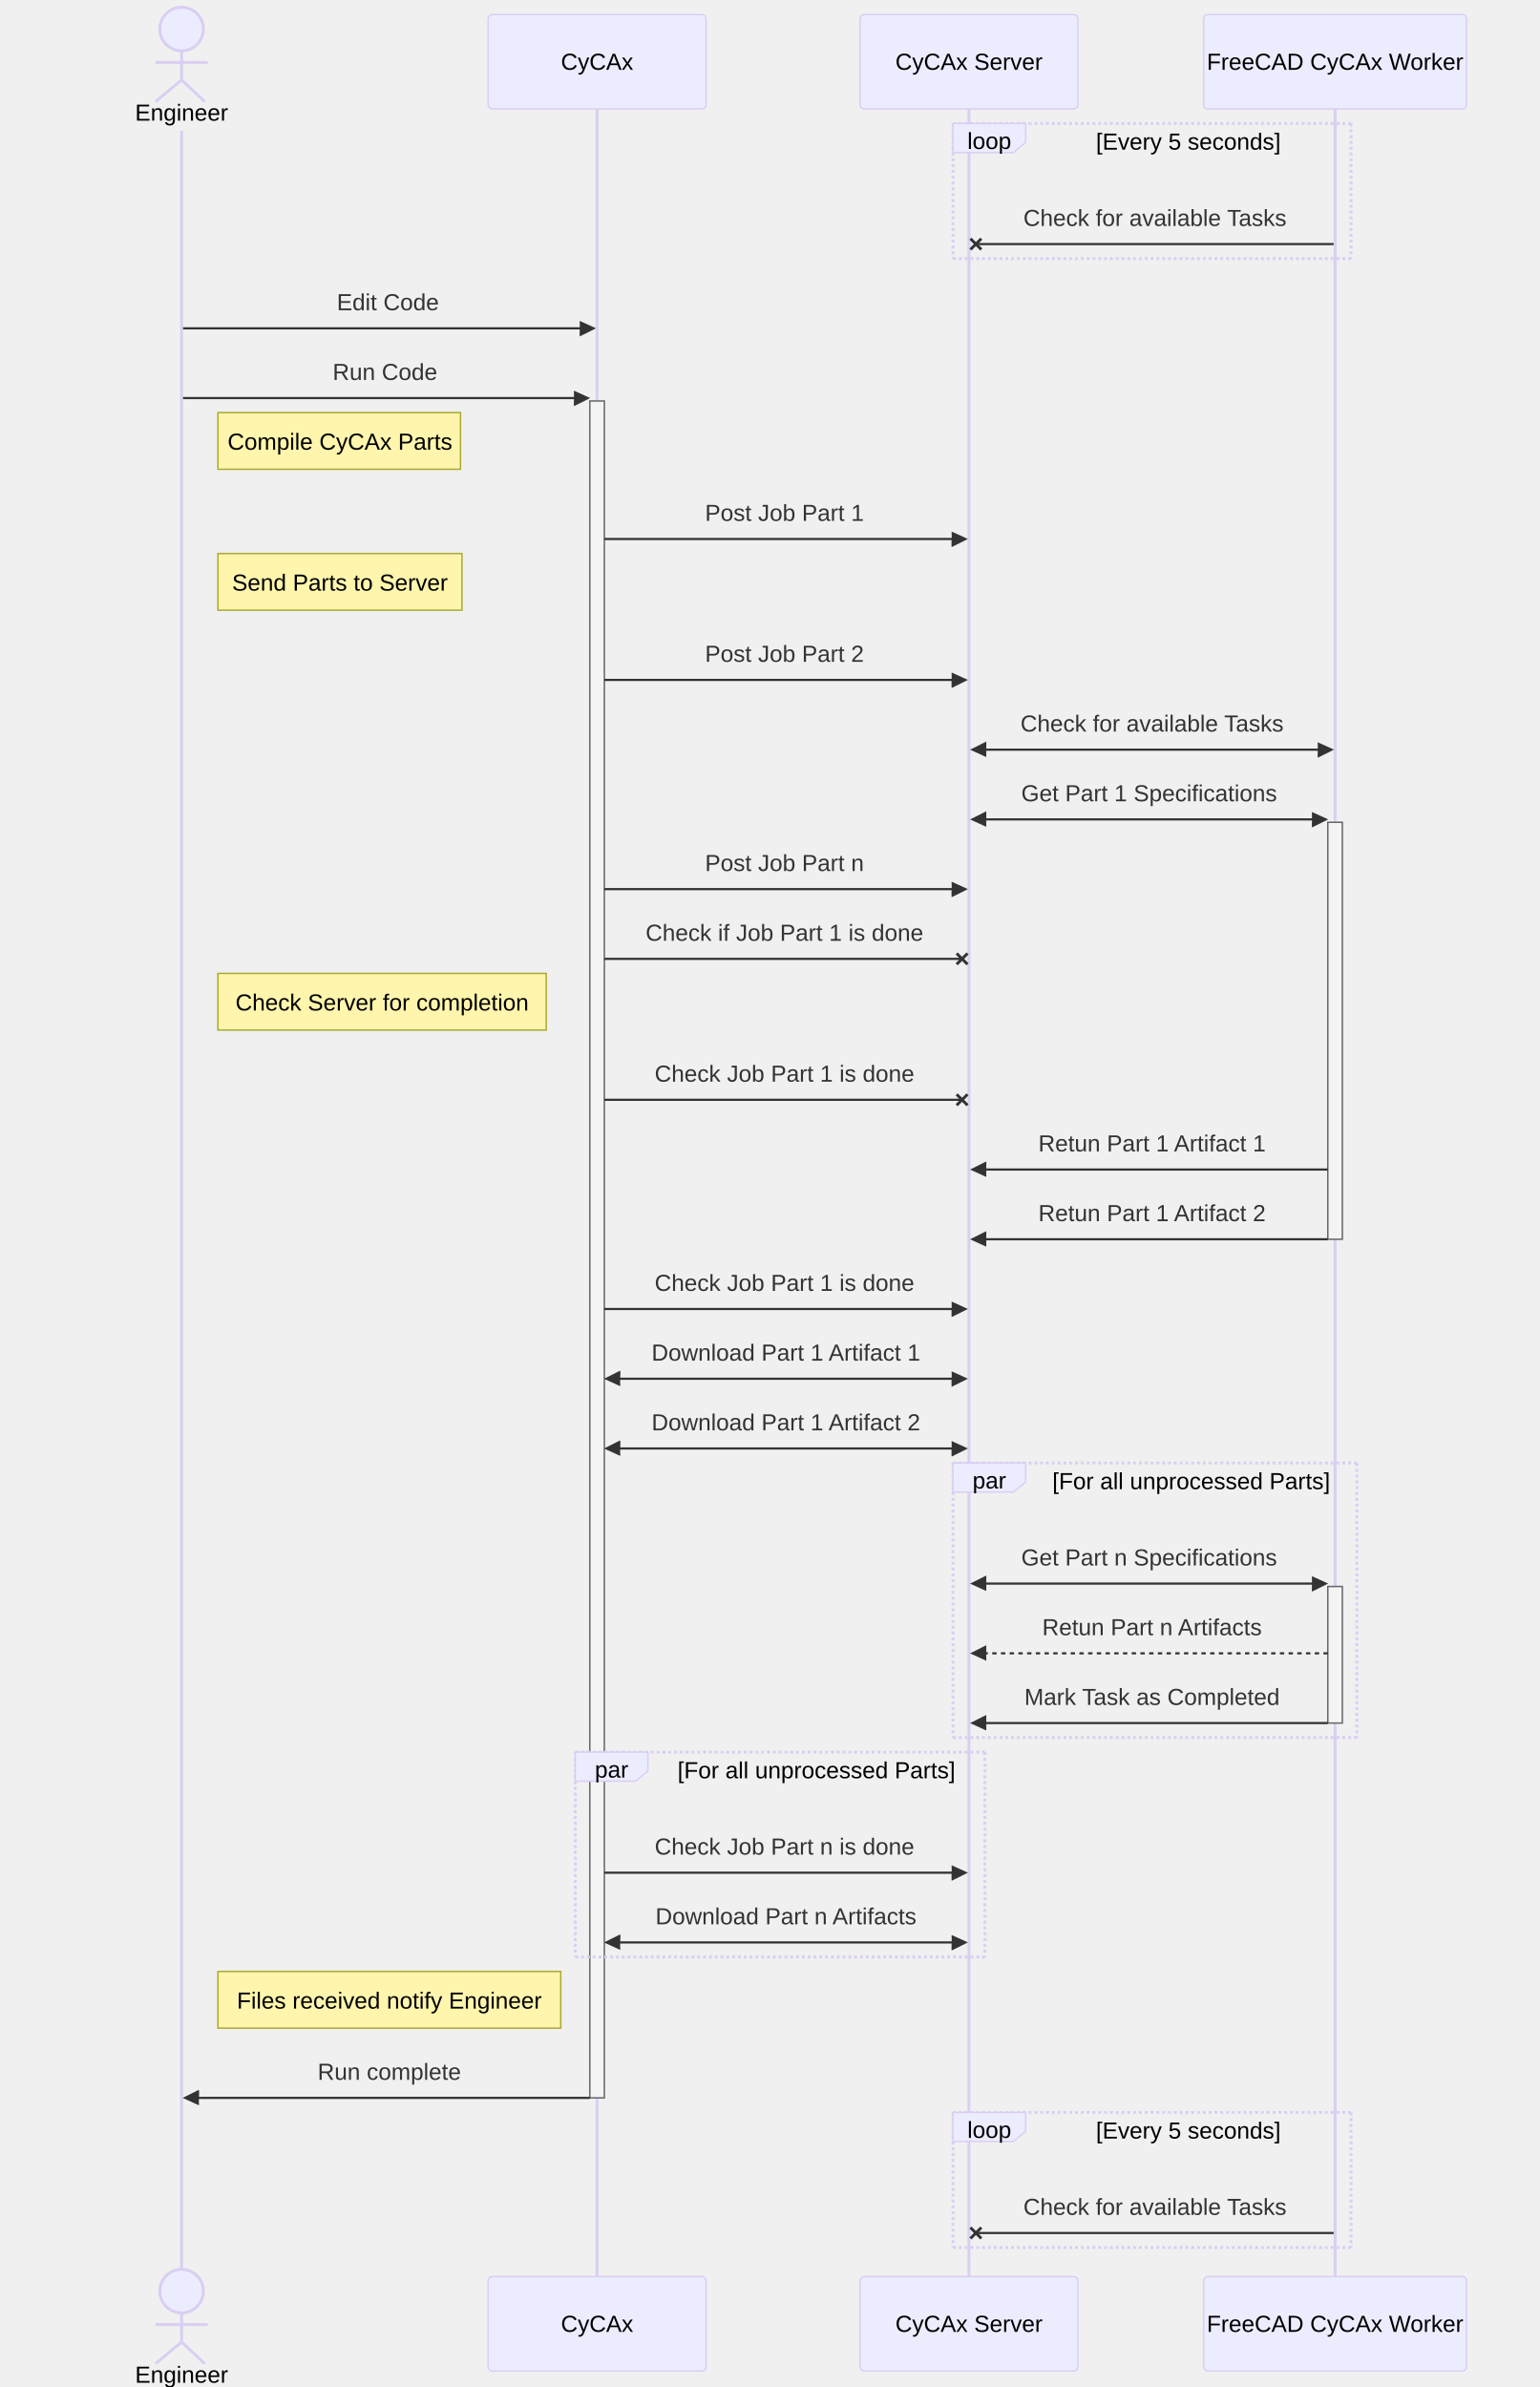
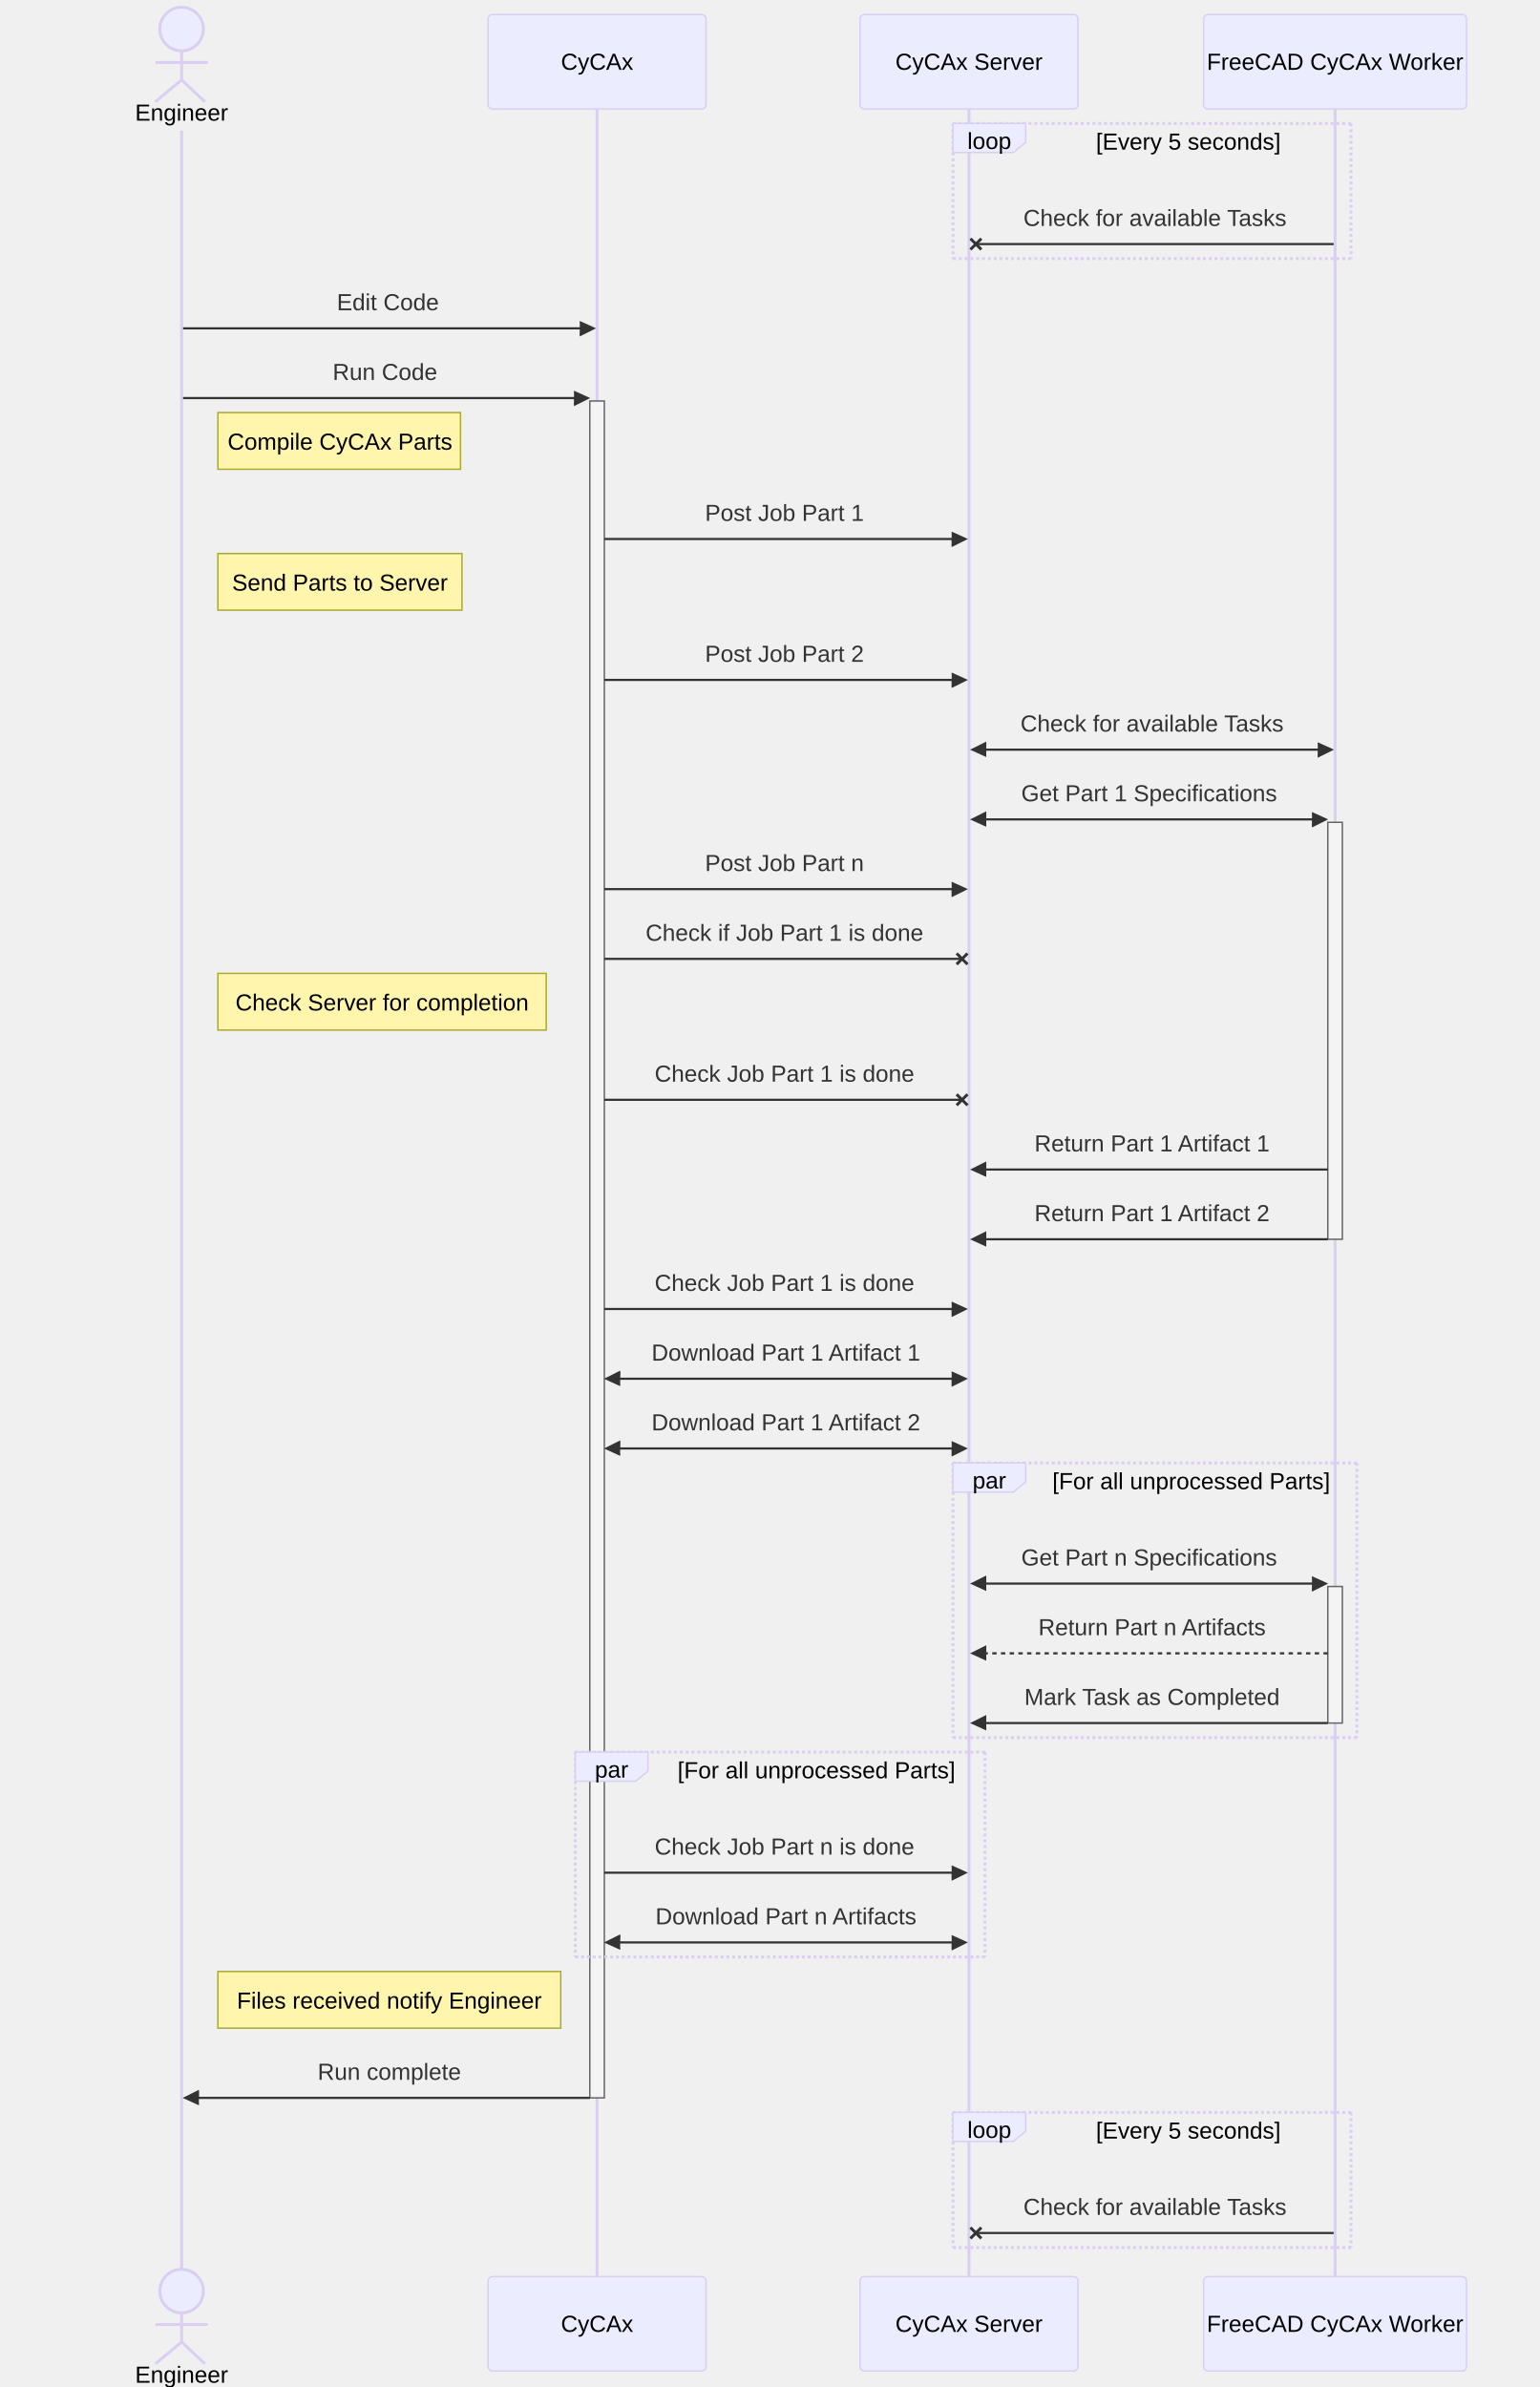
<svg xmlns="http://www.w3.org/2000/svg" aria-roledescription="sequence" role="graphics-document document" viewBox="-50 -10 1059.5 1643" height="1643" width="1059.5" id="container">
  <g>
    <rect class="actor actor-bottom" ry="3" rx="3" name="F" height="65" width="181" stroke="#666" fill="#eaeaea" y="1557" x="778.5" />
    <text style="text-anchor: middle; font-size: 16px; font-weight: 400;" class="actor actor-box" alignment-baseline="central" dominant-baseline="central" y="1589.5" x="869">
      <tspan dy="0" x="869">FreeCAD CyCAx Worker</tspan>
    </text>
  </g>
  <g>
    <rect class="actor actor-bottom" ry="3" rx="3" name="S" height="65" width="150" stroke="#666" fill="#eaeaea" y="1557" x="542" />
    <text style="text-anchor: middle; font-size: 16px; font-weight: 400;" class="actor actor-box" alignment-baseline="central" dominant-baseline="central" y="1589.5" x="617">
      <tspan dy="0" x="617">CyCAx Server</tspan>
    </text>
  </g>
  <g>
    <rect class="actor actor-bottom" ry="3" rx="3" name="C" height="65" width="150" stroke="#666" fill="#eaeaea" y="1557" x="286" />
    <text style="text-anchor: middle; font-size: 16px; font-weight: 400;" class="actor actor-box" alignment-baseline="central" dominant-baseline="central" y="1589.5" x="361">
      <tspan dy="0" x="361">CyCAx</tspan>
    </text>
  </g>
  <g />
  <g>
    <line name="F" stroke="#999" stroke-width="0.5px" class="actor-line 200" y2="1557" x2="869" y1="65" x1="869" id="actor3" />
    <g id="root-3">
      <rect class="actor actor-top" ry="3" rx="3" name="F" height="65" width="181" stroke="#666" fill="#eaeaea" y="0" x="778.5" />
      <text style="text-anchor: middle; font-size: 16px; font-weight: 400;" class="actor actor-box" alignment-baseline="central" dominant-baseline="central" y="32.5" x="869">
        <tspan dy="0" x="869">FreeCAD CyCAx Worker</tspan>
      </text>
    </g>
  </g>
  <g>
    <line name="S" stroke="#999" stroke-width="0.5px" class="actor-line 200" y2="1557" x2="617" y1="65" x1="617" id="actor2" />
    <g id="root-2">
      <rect class="actor actor-top" ry="3" rx="3" name="S" height="65" width="150" stroke="#666" fill="#eaeaea" y="0" x="542" />
      <text style="text-anchor: middle; font-size: 16px; font-weight: 400;" class="actor actor-box" alignment-baseline="central" dominant-baseline="central" y="32.5" x="617">
        <tspan dy="0" x="617">CyCAx Server</tspan>
      </text>
    </g>
  </g>
  <g>
    <line name="C" stroke="#999" stroke-width="0.5px" class="actor-line 200" y2="1557" x2="361" y1="65" x1="361" id="actor1" />
    <g id="root-1">
      <rect class="actor actor-top" ry="3" rx="3" name="C" height="65" width="150" stroke="#666" fill="#eaeaea" y="0" x="286" />
      <text style="text-anchor: middle; font-size: 16px; font-weight: 400;" class="actor actor-box" alignment-baseline="central" dominant-baseline="central" y="32.5" x="361">
        <tspan dy="0" x="361">CyCAx</tspan>
      </text>
    </g>
  </g>
  <g>
    <line name="E" stroke="#999" stroke-width="0.5px" class="actor-line 200" y2="1557" x2="75" y1="80" x1="75" id="actor0" />
  </g>
  <style>#container{font-family:"trebuchet ms",verdana,arial,sans-serif;font-size:16px;fill:#333;}#container .error-icon{fill:#552222;}#container .error-text{fill:#552222;stroke:#552222;}#container .edge-thickness-normal{stroke-width:1px;}#container .edge-thickness-thick{stroke-width:3.5px;}#container .edge-pattern-solid{stroke-dasharray:0;}#container .edge-thickness-invisible{stroke-width:0;fill:none;}#container .edge-pattern-dashed{stroke-dasharray:3;}#container .edge-pattern-dotted{stroke-dasharray:2;}#container .marker{fill:#333333;stroke:#333333;}#container .marker.cross{stroke:#333333;}#container svg{font-family:"trebuchet ms",verdana,arial,sans-serif;font-size:16px;}#container p{margin:0;}#container .actor{stroke:hsl(259.626, 59.777%, 87.902%);fill:#ECECFF;}#container text.actor&gt;tspan{fill:black;stroke:none;}#container .actor-line{stroke:hsl(259.626, 59.777%, 87.902%);}#container .messageLine0{stroke-width:1.5;stroke-dasharray:none;stroke:#333;}#container .messageLine1{stroke-width:1.5;stroke-dasharray:2,2;stroke:#333;}#container #arrowhead path{fill:#333;stroke:#333;}#container .sequenceNumber{fill:white;}#container #sequencenumber{fill:#333;}#container #crosshead path{fill:#333;stroke:#333;}#container .messageText{fill:#333;stroke:none;}#container .labelBox{stroke:hsl(259.626, 59.777%, 87.902%);fill:#ECECFF;}#container .labelText,#container .labelText&gt;tspan{fill:black;stroke:none;}#container .loopText,#container .loopText&gt;tspan{fill:black;stroke:none;}#container .loopLine{stroke-width:2px;stroke-dasharray:2,2;stroke:hsl(259.626, 59.777%, 87.902%);fill:hsl(259.626, 59.777%, 87.902%);}#container .note{stroke:#aaaa33;fill:#fff5ad;}#container .noteText,#container .noteText&gt;tspan{fill:black;stroke:none;}#container .activation0{fill:#f4f4f4;stroke:#666;}#container .activation1{fill:#f4f4f4;stroke:#666;}#container .activation2{fill:#f4f4f4;stroke:#666;}#container .actorPopupMenu{position:absolute;}#container .actorPopupMenuPanel{position:absolute;fill:#ECECFF;box-shadow:0px 8px 16px 0px rgba(0,0,0,0.2);filter:drop-shadow(3px 5px 2px rgb(0 0 0 / 0.4));}#container .actor-man line{stroke:hsl(259.626, 59.777%, 87.902%);fill:#ECECFF;}#container .actor-man circle,#container line{stroke:hsl(259.626, 59.777%, 87.902%);fill:#ECECFF;stroke-width:2px;}#container :root{--mermaid-font-family:"trebuchet ms",verdana,arial,sans-serif;}</style>
  <g />
  <defs>
    <symbol height="24" width="24" id="computer">
      <path d="M2 2v13h20v-13h-20zm18 11h-16v-9h16v9zm-10.228 6l.466-1h3.524l.467 1h-4.457zm14.228 3h-24l2-6h2.104l-1.33 4h18.45l-1.297-4h2.073l2 6zm-5-10h-14v-7h14v7z" transform="scale(.5)" />
    </symbol>
  </defs>
  <defs>
    <symbol clip-rule="evenodd" fill-rule="evenodd" id="database">
      <path d="M12.258.001l.256.004.255.005.253.008.251.01.249.012.247.015.246.016.242.019.241.02.239.023.236.024.233.027.231.028.229.031.225.032.223.034.22.036.217.038.214.04.211.041.208.043.205.045.201.046.198.048.194.05.191.051.187.053.183.054.18.056.175.057.172.059.168.06.163.061.16.063.155.064.15.066.074.033.073.033.071.034.07.034.069.035.068.035.067.035.066.035.064.036.064.036.062.036.06.036.06.037.058.037.058.037.055.038.055.038.053.038.052.038.051.039.05.039.048.039.047.039.045.04.044.04.043.04.041.04.04.041.039.041.037.041.036.041.034.041.033.042.032.042.03.042.029.042.027.042.026.043.024.043.023.043.021.043.02.043.018.044.017.043.015.044.013.044.012.044.011.045.009.044.007.045.006.045.004.045.002.045.001.045v17l-.001.045-.002.045-.004.045-.006.045-.007.045-.009.044-.011.045-.012.044-.013.044-.015.044-.017.043-.018.044-.02.043-.021.043-.023.043-.024.043-.026.043-.027.042-.029.042-.03.042-.032.042-.033.042-.034.041-.036.041-.037.041-.039.041-.04.041-.041.04-.043.04-.044.04-.045.04-.047.039-.048.039-.05.039-.051.039-.052.038-.053.038-.055.038-.055.038-.058.037-.058.037-.06.037-.06.036-.062.036-.064.036-.064.036-.066.035-.067.035-.068.035-.069.035-.07.034-.071.034-.073.033-.074.033-.15.066-.155.064-.16.063-.163.061-.168.06-.172.059-.175.057-.18.056-.183.054-.187.053-.191.051-.194.05-.198.048-.201.046-.205.045-.208.043-.211.041-.214.04-.217.038-.22.036-.223.034-.225.032-.229.031-.231.028-.233.027-.236.024-.239.023-.241.02-.242.019-.246.016-.247.015-.249.012-.251.01-.253.008-.255.005-.256.004-.258.001-.258-.001-.256-.004-.255-.005-.253-.008-.251-.01-.249-.012-.247-.015-.245-.016-.243-.019-.241-.02-.238-.023-.236-.024-.234-.027-.231-.028-.228-.031-.226-.032-.223-.034-.22-.036-.217-.038-.214-.04-.211-.041-.208-.043-.204-.045-.201-.046-.198-.048-.195-.05-.19-.051-.187-.053-.184-.054-.179-.056-.176-.057-.172-.059-.167-.06-.164-.061-.159-.063-.155-.064-.151-.066-.074-.033-.072-.033-.072-.034-.07-.034-.069-.035-.068-.035-.067-.035-.066-.035-.064-.036-.063-.036-.062-.036-.061-.036-.06-.037-.058-.037-.057-.037-.056-.038-.055-.038-.053-.038-.052-.038-.051-.039-.049-.039-.049-.039-.046-.039-.046-.04-.044-.04-.043-.04-.041-.04-.04-.041-.039-.041-.037-.041-.036-.041-.034-.041-.033-.042-.032-.042-.03-.042-.029-.042-.027-.042-.026-.043-.024-.043-.023-.043-.021-.043-.02-.043-.018-.044-.017-.043-.015-.044-.013-.044-.012-.044-.011-.045-.009-.044-.007-.045-.006-.045-.004-.045-.002-.045-.001-.045v-17l.001-.045.002-.045.004-.045.006-.045.007-.045.009-.044.011-.045.012-.044.013-.044.015-.044.017-.043.018-.044.02-.043.021-.043.023-.043.024-.043.026-.043.027-.042.029-.042.03-.042.032-.042.033-.042.034-.041.036-.041.037-.041.039-.041.04-.041.041-.04.043-.04.044-.04.046-.04.046-.039.049-.039.049-.039.051-.039.052-.038.053-.038.055-.038.056-.038.057-.037.058-.037.06-.037.061-.036.062-.036.063-.036.064-.036.066-.035.067-.035.068-.035.069-.035.07-.034.072-.034.072-.033.074-.033.151-.066.155-.064.159-.063.164-.061.167-.06.172-.059.176-.057.179-.056.184-.054.187-.053.19-.051.195-.05.198-.048.201-.046.204-.045.208-.043.211-.041.214-.04.217-.038.22-.036.223-.034.226-.032.228-.031.231-.028.234-.027.236-.024.238-.023.241-.02.243-.019.245-.016.247-.015.249-.012.251-.01.253-.008.255-.005.256-.004.258-.001.258.001zm-9.258 20.499v.01l.001.021.003.021.004.022.005.021.006.022.007.022.009.023.01.022.011.023.012.023.013.023.015.023.016.024.017.023.018.024.019.024.021.024.022.025.023.024.024.025.052.049.056.05.061.051.066.051.07.051.075.051.079.052.084.052.088.052.092.052.097.052.102.051.105.052.11.052.114.051.119.051.123.051.127.05.131.05.135.05.139.048.144.049.147.047.152.047.155.047.16.045.163.045.167.043.171.043.176.041.178.041.183.039.187.039.19.037.194.035.197.035.202.033.204.031.209.03.212.029.216.027.219.025.222.024.226.021.23.02.233.018.236.016.24.015.243.012.246.01.249.008.253.005.256.004.259.001.26-.001.257-.004.254-.005.25-.008.247-.011.244-.012.241-.014.237-.016.233-.018.231-.021.226-.021.224-.024.22-.026.216-.027.212-.028.21-.031.205-.031.202-.034.198-.034.194-.036.191-.037.187-.039.183-.04.179-.04.175-.042.172-.043.168-.044.163-.045.16-.046.155-.046.152-.047.148-.048.143-.049.139-.049.136-.05.131-.05.126-.05.123-.051.118-.052.114-.051.11-.052.106-.052.101-.052.096-.052.092-.052.088-.053.083-.051.079-.052.074-.052.07-.051.065-.051.06-.051.056-.05.051-.05.023-.024.023-.025.021-.024.02-.024.019-.024.018-.024.017-.024.015-.023.014-.024.013-.023.012-.023.01-.023.01-.022.008-.022.006-.022.006-.022.004-.022.004-.021.001-.021.001-.021v-4.127l-.077.055-.08.053-.083.054-.085.053-.087.052-.09.052-.093.051-.095.05-.097.05-.1.049-.102.049-.105.048-.106.047-.109.047-.111.046-.114.045-.115.045-.118.044-.12.043-.122.042-.124.042-.126.041-.128.04-.13.04-.132.038-.134.038-.135.037-.138.037-.139.035-.142.035-.143.034-.144.033-.147.032-.148.031-.15.03-.151.03-.153.029-.154.027-.156.027-.158.026-.159.025-.161.024-.162.023-.163.022-.165.021-.166.02-.167.019-.169.018-.169.017-.171.016-.173.015-.173.014-.175.013-.175.012-.177.011-.178.01-.179.008-.179.008-.181.006-.182.005-.182.004-.184.003-.184.002h-.37l-.184-.002-.184-.003-.182-.004-.182-.005-.181-.006-.179-.008-.179-.008-.178-.01-.176-.011-.176-.012-.175-.013-.173-.014-.172-.015-.171-.016-.17-.017-.169-.018-.167-.019-.166-.02-.165-.021-.163-.022-.162-.023-.161-.024-.159-.025-.157-.026-.156-.027-.155-.027-.153-.029-.151-.03-.15-.03-.148-.031-.146-.032-.145-.033-.143-.034-.141-.035-.14-.035-.137-.037-.136-.037-.134-.038-.132-.038-.13-.04-.128-.04-.126-.041-.124-.042-.122-.042-.12-.044-.117-.043-.116-.045-.113-.045-.112-.046-.109-.047-.106-.047-.105-.048-.102-.049-.1-.049-.097-.05-.095-.05-.093-.052-.09-.051-.087-.052-.085-.053-.083-.054-.08-.054-.077-.054v4.127zm0-5.654v.011l.001.021.003.021.004.021.005.022.006.022.007.022.009.022.01.022.011.023.012.023.013.023.015.024.016.023.017.024.018.024.019.024.021.024.022.024.023.025.024.024.052.05.056.05.061.05.066.051.07.051.075.052.079.051.084.052.088.052.092.052.097.052.102.052.105.052.11.051.114.051.119.052.123.05.127.051.131.05.135.049.139.049.144.048.147.048.152.047.155.046.16.045.163.045.167.044.171.042.176.042.178.04.183.04.187.038.19.037.194.036.197.034.202.033.204.032.209.03.212.028.216.027.219.025.222.024.226.022.23.02.233.018.236.016.24.014.243.012.246.01.249.008.253.006.256.003.259.001.26-.001.257-.003.254-.006.25-.008.247-.01.244-.012.241-.015.237-.016.233-.018.231-.02.226-.022.224-.024.22-.025.216-.027.212-.029.21-.03.205-.032.202-.033.198-.035.194-.036.191-.037.187-.039.183-.039.179-.041.175-.042.172-.043.168-.044.163-.045.16-.045.155-.047.152-.047.148-.048.143-.048.139-.05.136-.049.131-.05.126-.051.123-.051.118-.051.114-.052.11-.052.106-.052.101-.052.096-.052.092-.052.088-.052.083-.052.079-.052.074-.051.07-.052.065-.051.06-.05.056-.051.051-.049.023-.025.023-.024.021-.025.02-.024.019-.024.018-.024.017-.024.015-.023.014-.023.013-.024.012-.022.01-.023.01-.023.008-.022.006-.022.006-.022.004-.021.004-.022.001-.021.001-.021v-4.139l-.077.054-.08.054-.083.054-.085.052-.087.053-.09.051-.093.051-.095.051-.097.05-.1.049-.102.049-.105.048-.106.047-.109.047-.111.046-.114.045-.115.044-.118.044-.12.044-.122.042-.124.042-.126.041-.128.04-.13.039-.132.039-.134.038-.135.037-.138.036-.139.036-.142.035-.143.033-.144.033-.147.033-.148.031-.15.03-.151.03-.153.028-.154.028-.156.027-.158.026-.159.025-.161.024-.162.023-.163.022-.165.021-.166.02-.167.019-.169.018-.169.017-.171.016-.173.015-.173.014-.175.013-.175.012-.177.011-.178.009-.179.009-.179.007-.181.007-.182.005-.182.004-.184.003-.184.002h-.37l-.184-.002-.184-.003-.182-.004-.182-.005-.181-.007-.179-.007-.179-.009-.178-.009-.176-.011-.176-.012-.175-.013-.173-.014-.172-.015-.171-.016-.17-.017-.169-.018-.167-.019-.166-.02-.165-.021-.163-.022-.162-.023-.161-.024-.159-.025-.157-.026-.156-.027-.155-.028-.153-.028-.151-.03-.15-.03-.148-.031-.146-.033-.145-.033-.143-.033-.141-.035-.14-.036-.137-.036-.136-.037-.134-.038-.132-.039-.13-.039-.128-.04-.126-.041-.124-.042-.122-.043-.12-.043-.117-.044-.116-.044-.113-.046-.112-.046-.109-.046-.106-.047-.105-.048-.102-.049-.1-.049-.097-.05-.095-.051-.093-.051-.09-.051-.087-.053-.085-.052-.083-.054-.08-.054-.077-.054v4.139zm0-5.666v.011l.001.02.003.022.004.021.005.022.006.021.007.022.009.023.01.022.011.023.012.023.013.023.015.023.016.024.017.024.018.023.019.024.021.025.022.024.023.024.024.025.052.05.056.05.061.05.066.051.07.051.075.052.079.051.084.052.088.052.092.052.097.052.102.052.105.051.11.052.114.051.119.051.123.051.127.05.131.05.135.05.139.049.144.048.147.048.152.047.155.046.16.045.163.045.167.043.171.043.176.042.178.04.183.04.187.038.19.037.194.036.197.034.202.033.204.032.209.03.212.028.216.027.219.025.222.024.226.021.23.02.233.018.236.017.24.014.243.012.246.01.249.008.253.006.256.003.259.001.26-.001.257-.003.254-.006.25-.008.247-.01.244-.013.241-.014.237-.016.233-.018.231-.02.226-.022.224-.024.22-.025.216-.027.212-.029.21-.03.205-.032.202-.033.198-.035.194-.036.191-.037.187-.039.183-.039.179-.041.175-.042.172-.043.168-.044.163-.045.16-.045.155-.047.152-.047.148-.048.143-.049.139-.049.136-.049.131-.051.126-.05.123-.051.118-.052.114-.051.11-.052.106-.052.101-.052.096-.052.092-.052.088-.052.083-.052.079-.052.074-.052.07-.051.065-.051.06-.051.056-.05.051-.049.023-.025.023-.025.021-.024.02-.024.019-.024.018-.024.017-.024.015-.023.014-.024.013-.023.012-.023.01-.022.01-.023.008-.022.006-.022.006-.022.004-.022.004-.021.001-.021.001-.021v-4.153l-.077.054-.08.054-.083.053-.085.053-.087.053-.09.051-.093.051-.095.051-.097.05-.1.049-.102.048-.105.048-.106.048-.109.046-.111.046-.114.046-.115.044-.118.044-.12.043-.122.043-.124.042-.126.041-.128.04-.13.039-.132.039-.134.038-.135.037-.138.036-.139.036-.142.034-.143.034-.144.033-.147.032-.148.032-.15.03-.151.03-.153.028-.154.028-.156.027-.158.026-.159.024-.161.024-.162.023-.163.023-.165.021-.166.02-.167.019-.169.018-.169.017-.171.016-.173.015-.173.014-.175.013-.175.012-.177.01-.178.01-.179.009-.179.007-.181.006-.182.006-.182.004-.184.003-.184.001-.185.001-.185-.001-.184-.001-.184-.003-.182-.004-.182-.006-.181-.006-.179-.007-.179-.009-.178-.01-.176-.01-.176-.012-.175-.013-.173-.014-.172-.015-.171-.016-.17-.017-.169-.018-.167-.019-.166-.02-.165-.021-.163-.023-.162-.023-.161-.024-.159-.024-.157-.026-.156-.027-.155-.028-.153-.028-.151-.03-.15-.03-.148-.032-.146-.032-.145-.033-.143-.034-.141-.034-.14-.036-.137-.036-.136-.037-.134-.038-.132-.039-.13-.039-.128-.041-.126-.041-.124-.041-.122-.043-.12-.043-.117-.044-.116-.044-.113-.046-.112-.046-.109-.046-.106-.048-.105-.048-.102-.048-.1-.05-.097-.049-.095-.051-.093-.051-.09-.052-.087-.052-.085-.053-.083-.053-.08-.054-.077-.054v4.153zm8.74-8.179l-.257.004-.254.005-.25.008-.247.011-.244.012-.241.014-.237.016-.233.018-.231.021-.226.022-.224.023-.22.026-.216.027-.212.028-.21.031-.205.032-.202.033-.198.034-.194.036-.191.038-.187.038-.183.04-.179.041-.175.042-.172.043-.168.043-.163.045-.16.046-.155.046-.152.048-.148.048-.143.048-.139.049-.136.05-.131.05-.126.051-.123.051-.118.051-.114.052-.11.052-.106.052-.101.052-.096.052-.092.052-.088.052-.083.052-.079.052-.074.051-.07.052-.065.051-.06.05-.056.05-.051.05-.023.025-.023.024-.021.024-.02.025-.019.024-.018.024-.017.023-.015.024-.014.023-.013.023-.012.023-.01.023-.01.022-.008.022-.006.023-.006.021-.004.022-.004.021-.001.021-.001.021.001.021.001.021.004.021.004.022.006.021.006.023.008.022.01.022.01.023.012.023.013.023.014.023.015.024.017.023.018.024.019.024.02.025.021.024.023.024.023.025.051.05.056.05.06.05.065.051.07.052.074.051.079.052.083.052.088.052.092.052.096.052.101.052.106.052.11.052.114.052.118.051.123.051.126.051.131.05.136.05.139.049.143.048.148.048.152.048.155.046.16.046.163.045.168.043.172.043.175.042.179.041.183.04.187.038.191.038.194.036.198.034.202.033.205.032.21.031.212.028.216.027.22.026.224.023.226.022.231.021.233.018.237.016.241.014.244.012.247.011.25.008.254.005.257.004.26.001.26-.001.257-.004.254-.005.25-.008.247-.011.244-.012.241-.014.237-.016.233-.018.231-.021.226-.022.224-.023.22-.026.216-.027.212-.028.21-.031.205-.032.202-.033.198-.034.194-.036.191-.038.187-.038.183-.04.179-.041.175-.042.172-.043.168-.043.163-.045.16-.046.155-.046.152-.048.148-.048.143-.048.139-.049.136-.05.131-.05.126-.051.123-.051.118-.051.114-.052.11-.052.106-.052.101-.052.096-.052.092-.052.088-.052.083-.052.079-.052.074-.051.07-.052.065-.051.06-.05.056-.05.051-.05.023-.025.023-.024.021-.024.02-.025.019-.024.018-.024.017-.023.015-.024.014-.023.013-.023.012-.023.01-.023.01-.022.008-.022.006-.023.006-.021.004-.022.004-.021.001-.021.001-.021-.001-.021-.001-.021-.004-.021-.004-.022-.006-.021-.006-.023-.008-.022-.01-.022-.01-.023-.012-.023-.013-.023-.014-.023-.015-.024-.017-.023-.018-.024-.019-.024-.02-.025-.021-.024-.023-.024-.023-.025-.051-.05-.056-.05-.06-.05-.065-.051-.07-.052-.074-.051-.079-.052-.083-.052-.088-.052-.092-.052-.096-.052-.101-.052-.106-.052-.11-.052-.114-.052-.118-.051-.123-.051-.126-.051-.131-.05-.136-.05-.139-.049-.143-.048-.148-.048-.152-.048-.155-.046-.16-.046-.163-.045-.168-.043-.172-.043-.175-.042-.179-.041-.183-.04-.187-.038-.191-.038-.194-.036-.198-.034-.202-.033-.205-.032-.21-.031-.212-.028-.216-.027-.22-.026-.224-.023-.226-.022-.231-.021-.233-.018-.237-.016-.241-.014-.244-.012-.247-.011-.25-.008-.254-.005-.257-.004-.26-.001-.26.001z" transform="scale(.5)" />
    </symbol>
  </defs>
  <defs>
    <symbol height="24" width="24" id="clock">
      <path d="M12 2c5.514 0 10 4.486 10 10s-4.486 10-10 10-10-4.486-10-10 4.486-10 10-10zm0-2c-6.627 0-12 5.373-12 12s5.373 12 12 12 12-5.373 12-12-5.373-12-12-12zm5.848 12.459c.202.038.202.333.001.372-1.907.361-6.045 1.111-6.547 1.111-.719 0-1.301-.582-1.301-1.301 0-.512.77-5.447 1.125-7.445.034-.192.312-.181.343.014l.985 6.238 5.394 1.011z" transform="scale(.5)" />
    </symbol>
  </defs>
  <defs>
    <marker orient="auto-start-reverse" markerHeight="12" markerWidth="12" markerUnits="userSpaceOnUse" refY="5" refX="7.9" id="arrowhead">
      <path d="M -1 0 L 10 5 L 0 10 z" />
    </marker>
  </defs>
  <defs>
    <marker refY="4.5" refX="4" orient="auto" markerHeight="8" markerWidth="15" id="crosshead">
      <path style="stroke-dasharray: 0, 0;" d="M 1,2 L 6,7 M 6,2 L 1,7" stroke-width="1pt" stroke="#000000" fill="none" />
    </marker>
  </defs>
  <defs>
    <marker orient="auto" markerHeight="28" markerWidth="20" refY="7" refX="15.5" id="filled-head">
      <path d="M 18,7 L9,13 L14,7 L9,1 Z" />
    </marker>
  </defs>
  <defs>
    <marker orient="auto" markerHeight="40" markerWidth="60" refY="15" refX="15" id="sequencenumber">
      <circle r="6" cy="15" cx="15" />
    </marker>
  </defs>
  <g>
    <line class="loopLine" y2="75" x2="880" y1="75" x1="606" />
    <line class="loopLine" y2="168" x2="880" y1="75" x1="880" />
    <line class="loopLine" y2="168" x2="880" y1="168" x1="606" />
    <line class="loopLine" y2="168" x2="606" y1="75" x1="606" />
    <polygon class="labelBox" points="606,75 656,75 656,88 647.6,95 606,95" />
    <text style="font-size: 16px; font-weight: 400;" class="labelText" alignment-baseline="middle" dominant-baseline="middle" text-anchor="middle" y="88" x="631">loop</text>
    <text style="font-size: 16px; font-weight: 400;" class="loopText" text-anchor="middle" y="93" x="768">
      <tspan x="768">[Every 5 seconds]</tspan>
    </text>
  </g>
  <g>
    <rect class="activation0" height="1168" width="10" stroke="#666" fill="#EDF2AE" y="266" x="356" />
  </g>
  <g>
    <rect class="note" height="39" width="167" stroke="#666" fill="#EDF2AE" y="274" x="100" />
    <text style="font-size: 16px; font-weight: 400;" dy="1em" class="noteText" alignment-baseline="middle" dominant-baseline="middle" text-anchor="middle" y="279" x="184">
      <tspan x="184">Compile CyCAx Parts</tspan>
    </text>
  </g>
  <g>
    <rect class="note" height="39" width="168" stroke="#666" fill="#EDF2AE" y="371" x="100" />
    <text style="font-size: 16px; font-weight: 400;" dy="1em" class="noteText" alignment-baseline="middle" dominant-baseline="middle" text-anchor="middle" y="376" x="184">
      <tspan x="184">Send Parts to Server</tspan>
    </text>
  </g>
  <g>
    <rect class="activation0" height="287" width="10" stroke="#666" fill="#EDF2AE" y="556" x="864" />
  </g>
  <g>
    <rect class="note" height="39" width="226" stroke="#666" fill="#EDF2AE" y="660" x="100" />
    <text style="font-size: 16px; font-weight: 400;" dy="1em" class="noteText" alignment-baseline="middle" dominant-baseline="middle" text-anchor="middle" y="665" x="213">
      <tspan x="213">Check Server for completion</tspan>
    </text>
  </g>
  <g>
    <rect class="activation0" height="94" width="10" stroke="#666" fill="#EDF2AE" y="1082" x="864" />
  </g>
  <g>
    <line class="loopLine" y2="997" x2="884" y1="997" x1="606" />
    <line class="loopLine" y2="1186" x2="884" y1="997" x1="884" />
    <line class="loopLine" y2="1186" x2="884" y1="1186" x1="606" />
    <line class="loopLine" y2="1186" x2="606" y1="997" x1="606" />
    <polygon class="labelBox" points="606,997 656,997 656,1010 647.6,1017 606,1017" />
    <text style="font-size: 16px; font-weight: 400;" class="labelText" alignment-baseline="middle" dominant-baseline="middle" text-anchor="middle" y="1010" x="631">par</text>
    <text style="font-size: 16px; font-weight: 400;" class="loopText" text-anchor="middle" y="1015" x="770">
      <tspan x="770">[For all unprocessed Parts]</tspan>
    </text>
  </g>
  <g>
    <line class="loopLine" y2="1196" x2="628" y1="1196" x1="346" />
    <line class="loopLine" y2="1337" x2="628" y1="1196" x1="628" />
    <line class="loopLine" y2="1337" x2="628" y1="1337" x1="346" />
    <line class="loopLine" y2="1337" x2="346" y1="1196" x1="346" />
    <polygon class="labelBox" points="346,1196 396,1196 396,1209 387.6,1216 346,1216" />
    <text style="font-size: 16px; font-weight: 400;" class="labelText" alignment-baseline="middle" dominant-baseline="middle" text-anchor="middle" y="1209" x="371">par</text>
    <text style="font-size: 16px; font-weight: 400;" class="loopText" text-anchor="middle" y="1214" x="512">
      <tspan x="512">[For all unprocessed Parts]</tspan>
    </text>
  </g>
  <g>
    <rect class="note" height="39" width="236" stroke="#666" fill="#EDF2AE" y="1347" x="100" />
    <text style="font-size: 16px; font-weight: 400;" dy="1em" class="noteText" alignment-baseline="middle" dominant-baseline="middle" text-anchor="middle" y="1352" x="218">
      <tspan x="218">Files received notify Engineer</tspan>
    </text>
  </g>
  <g>
    <line class="loopLine" y2="1444" x2="880" y1="1444" x1="606" />
    <line class="loopLine" y2="1537" x2="880" y1="1444" x1="880" />
    <line class="loopLine" y2="1537" x2="880" y1="1537" x1="606" />
    <line class="loopLine" y2="1537" x2="606" y1="1444" x1="606" />
    <polygon class="labelBox" points="606,1444 656,1444 656,1457 647.6,1464 606,1464" />
    <text style="font-size: 16px; font-weight: 400;" class="labelText" alignment-baseline="middle" dominant-baseline="middle" text-anchor="middle" y="1457" x="631">loop</text>
    <text style="font-size: 16px; font-weight: 400;" class="loopText" text-anchor="middle" y="1462" x="768">
      <tspan x="768">[Every 5 seconds]</tspan>
    </text>
  </g>
  <g name="E" class="actor-man actor-top">
    <line y2="45" x2="75" y1="25" x1="75" id="actor-man-torso0" />
    <line y2="33" x2="93" y1="33" x1="57" id="actor-man-arms0" />
    <line y2="45" x2="75" y1="60" x1="57" />
    <line y2="60" x2="91" y1="45" x1="75" />
    <circle height="65" width="150" r="15" cy="10" cx="75" />
    <text style="text-anchor: middle; font-size: 16px; font-weight: 400;" class="actor actor-man" alignment-baseline="central" dominant-baseline="central" y="67.5" x="75">
      <tspan dy="0" x="75">Engineer</tspan>
    </text>
  </g>
  <text style="font-size: 16px; font-weight: 400;" dy="1em" class="messageText" alignment-baseline="middle" dominant-baseline="middle" text-anchor="middle" y="125" x="745">Check for available Tasks</text>
  <line style="fill: none;" marker-end="url(#crosshead)" stroke="none" stroke-width="2" class="messageLine0" y2="158" x2="621" y1="158" x1="868" />
  <text style="font-size: 16px; font-weight: 400;" dy="1em" class="messageText" alignment-baseline="middle" dominant-baseline="middle" text-anchor="middle" y="183" x="217">Edit Code</text>
  <line style="fill: none;" marker-end="url(#arrowhead)" stroke="none" stroke-width="2" class="messageLine0" y2="216" x2="357" y1="216" x1="76" />
  <text style="font-size: 16px; font-weight: 400;" dy="1em" class="messageText" alignment-baseline="middle" dominant-baseline="middle" text-anchor="middle" y="231" x="215">Run Code</text>
  <line style="fill: none;" marker-end="url(#arrowhead)" stroke="none" stroke-width="2" class="messageLine0" y2="264" x2="353" y1="264" x1="76" />
  <text style="font-size: 16px; font-weight: 400;" dy="1em" class="messageText" alignment-baseline="middle" dominant-baseline="middle" text-anchor="middle" y="328" x="490">Post Job Part 1</text>
  <line style="fill: none;" marker-end="url(#arrowhead)" stroke="none" stroke-width="2" class="messageLine0" y2="361" x2="613" y1="361" x1="366" />
  <text style="font-size: 16px; font-weight: 400;" dy="1em" class="messageText" alignment-baseline="middle" dominant-baseline="middle" text-anchor="middle" y="425" x="490">Post Job Part 2</text>
  <line style="fill: none;" marker-end="url(#arrowhead)" stroke="none" stroke-width="2" class="messageLine0" y2="458" x2="613" y1="458" x1="366" />
  <text style="font-size: 16px; font-weight: 400;" dy="1em" class="messageText" alignment-baseline="middle" dominant-baseline="middle" text-anchor="middle" y="473" x="743">Check for available Tasks</text>
  <line style="fill: none;" marker-end="url(#arrowhead)" marker-start="url(#arrowhead)" stroke="none" stroke-width="2" class="messageLine0" y2="506" x2="621" y1="506" x1="865" />
  <text style="font-size: 16px; font-weight: 400;" dy="1em" class="messageText" alignment-baseline="middle" dominant-baseline="middle" text-anchor="middle" y="521" x="741">Get Part 1 Specifications</text>
  <line style="fill: none;" marker-end="url(#arrowhead)" marker-start="url(#arrowhead)" stroke="none" stroke-width="2" class="messageLine0" y2="554" x2="861" y1="554" x1="621" />
  <text style="font-size: 16px; font-weight: 400;" dy="1em" class="messageText" alignment-baseline="middle" dominant-baseline="middle" text-anchor="middle" y="569" x="490">Post Job Part n</text>
  <line style="fill: none;" marker-end="url(#arrowhead)" stroke="none" stroke-width="2" class="messageLine0" y2="602" x2="613" y1="602" x1="366" />
  <text style="font-size: 16px; font-weight: 400;" dy="1em" class="messageText" alignment-baseline="middle" dominant-baseline="middle" text-anchor="middle" y="617" x="490">Check if Job Part 1 is done</text>
  <line style="fill: none;" marker-end="url(#crosshead)" stroke="none" stroke-width="2" class="messageLine0" y2="650" x2="613" y1="650" x1="366" />
  <text style="font-size: 16px; font-weight: 400;" dy="1em" class="messageText" alignment-baseline="middle" dominant-baseline="middle" text-anchor="middle" y="714" x="490">Check Job Part 1 is done</text>
  <line style="fill: none;" marker-end="url(#crosshead)" stroke="none" stroke-width="2" class="messageLine0" y2="747" x2="613" y1="747" x1="366" />
-   <text style="font-size: 16px; font-weight: 400;" dy="1em" class="messageText" alignment-baseline="middle" dominant-baseline="middle" text-anchor="middle" y="762" x="743">Retun Part 1 Artifact 1</text>
+   <text style="font-size: 16px; font-weight: 400;" dy="1em" class="messageText" alignment-baseline="middle" dominant-baseline="middle" text-anchor="middle" y="762" x="743">Return Part 1 Artifact 1</text>
  <line style="fill: none;" marker-end="url(#arrowhead)" stroke="none" stroke-width="2" class="messageLine0" y2="795" x2="621" y1="795" x1="864" />
-   <text style="font-size: 16px; font-weight: 400;" dy="1em" class="messageText" alignment-baseline="middle" dominant-baseline="middle" text-anchor="middle" y="810" x="743">Retun Part 1 Artifact 2</text>
+   <text style="font-size: 16px; font-weight: 400;" dy="1em" class="messageText" alignment-baseline="middle" dominant-baseline="middle" text-anchor="middle" y="810" x="743">Return Part 1 Artifact 2</text>
  <line style="fill: none;" marker-end="url(#arrowhead)" stroke="none" stroke-width="2" class="messageLine0" y2="843" x2="621" y1="843" x1="864" />
  <text style="font-size: 16px; font-weight: 400;" dy="1em" class="messageText" alignment-baseline="middle" dominant-baseline="middle" text-anchor="middle" y="858" x="490">Check Job Part 1 is done</text>
  <line style="fill: none;" marker-end="url(#arrowhead)" stroke="none" stroke-width="2" class="messageLine0" y2="891" x2="613" y1="891" x1="366" />
  <text style="font-size: 16px; font-weight: 400;" dy="1em" class="messageText" alignment-baseline="middle" dominant-baseline="middle" text-anchor="middle" y="906" x="491">Download Part 1 Artifact 1</text>
  <line style="fill: none;" marker-end="url(#arrowhead)" marker-start="url(#arrowhead)" stroke="none" stroke-width="2" class="messageLine0" y2="939" x2="613" y1="939" x1="369" />
  <text style="font-size: 16px; font-weight: 400;" dy="1em" class="messageText" alignment-baseline="middle" dominant-baseline="middle" text-anchor="middle" y="954" x="491">Download Part 1 Artifact 2</text>
  <line style="fill: none;" marker-end="url(#arrowhead)" marker-start="url(#arrowhead)" stroke="none" stroke-width="2" class="messageLine0" y2="987" x2="613" y1="987" x1="369" />
  <text style="font-size: 16px; font-weight: 400;" dy="1em" class="messageText" alignment-baseline="middle" dominant-baseline="middle" text-anchor="middle" y="1047" x="741">Get Part n Specifications</text>
  <line style="fill: none;" marker-end="url(#arrowhead)" marker-start="url(#arrowhead)" stroke="none" stroke-width="2" class="messageLine0" y2="1080" x2="861" y1="1080" x1="621" />
-   <text style="font-size: 16px; font-weight: 400;" dy="1em" class="messageText" alignment-baseline="middle" dominant-baseline="middle" text-anchor="middle" y="1095" x="743">Retun Part n Artifacts</text>
+   <text style="font-size: 16px; font-weight: 400;" dy="1em" class="messageText" alignment-baseline="middle" dominant-baseline="middle" text-anchor="middle" y="1095" x="743">Return Part n Artifacts</text>
  <line style="stroke-dasharray: 3, 3; fill: none;" marker-end="url(#arrowhead)" stroke="none" stroke-width="2" class="messageLine1" y2="1128" x2="621" y1="1128" x1="864" />
  <text style="font-size: 16px; font-weight: 400;" dy="1em" class="messageText" alignment-baseline="middle" dominant-baseline="middle" text-anchor="middle" y="1143" x="743">Mark Task as Completed</text>
  <line style="fill: none;" marker-end="url(#arrowhead)" stroke="none" stroke-width="2" class="messageLine0" y2="1176" x2="621" y1="1176" x1="864" />
  <text style="font-size: 16px; font-weight: 400;" dy="1em" class="messageText" alignment-baseline="middle" dominant-baseline="middle" text-anchor="middle" y="1246" x="490">Check Job Part n is done</text>
  <line style="fill: none;" marker-end="url(#arrowhead)" stroke="none" stroke-width="2" class="messageLine0" y2="1279" x2="613" y1="1279" x1="366" />
  <text style="font-size: 16px; font-weight: 400;" dy="1em" class="messageText" alignment-baseline="middle" dominant-baseline="middle" text-anchor="middle" y="1294" x="491">Download Part n Artifacts</text>
  <line style="fill: none;" marker-end="url(#arrowhead)" marker-start="url(#arrowhead)" stroke="none" stroke-width="2" class="messageLine0" y2="1327" x2="613" y1="1327" x1="369" />
  <text style="font-size: 16px; font-weight: 400;" dy="1em" class="messageText" alignment-baseline="middle" dominant-baseline="middle" text-anchor="middle" y="1401" x="218">Run complete</text>
  <line style="fill: none;" marker-end="url(#arrowhead)" stroke="none" stroke-width="2" class="messageLine0" y2="1434" x2="79" y1="1434" x1="356" />
  <text style="font-size: 16px; font-weight: 400;" dy="1em" class="messageText" alignment-baseline="middle" dominant-baseline="middle" text-anchor="middle" y="1494" x="745">Check for available Tasks</text>
  <line style="fill: none;" marker-end="url(#crosshead)" stroke="none" stroke-width="2" class="messageLine0" y2="1527" x2="621" y1="1527" x1="868" />
  <g name="E" class="actor-man actor-bottom">
    <line y2="1602" x2="75" y1="1582" x1="75" id="actor-man-torso3" />
    <line y2="1590" x2="93" y1="1590" x1="57" id="actor-man-arms3" />
    <line y2="1602" x2="75" y1="1617" x1="57" />
    <line y2="1617" x2="91" y1="1602" x1="75" />
    <circle height="65" width="150" r="15" cy="1567" cx="75" />
    <text style="text-anchor: middle; font-size: 16px; font-weight: 400;" class="actor actor-man" alignment-baseline="central" dominant-baseline="central" y="1624.5" x="75">
      <tspan dy="0" x="75">Engineer</tspan>
    </text>
  </g>
</svg>
